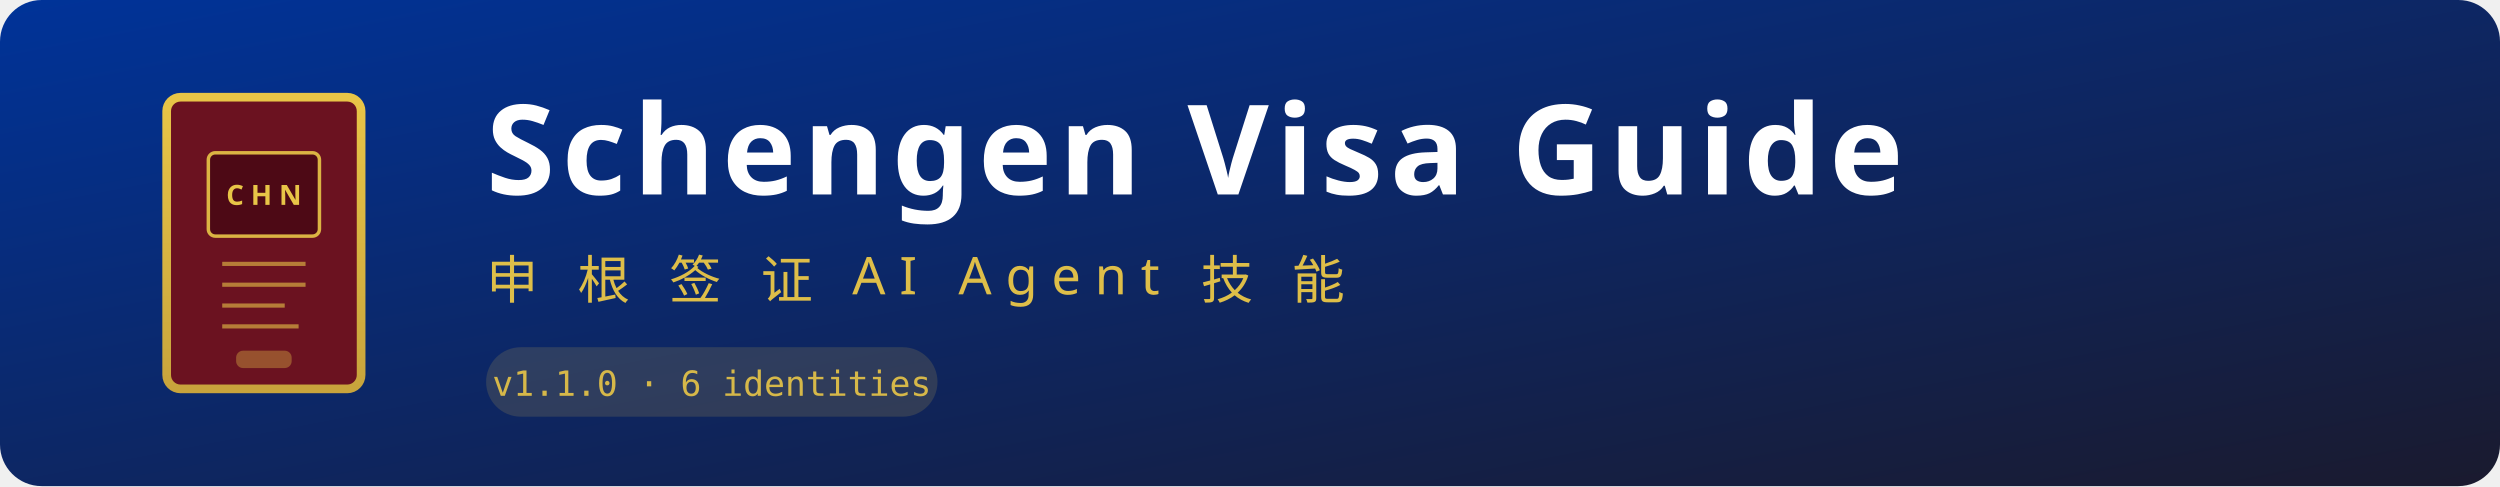
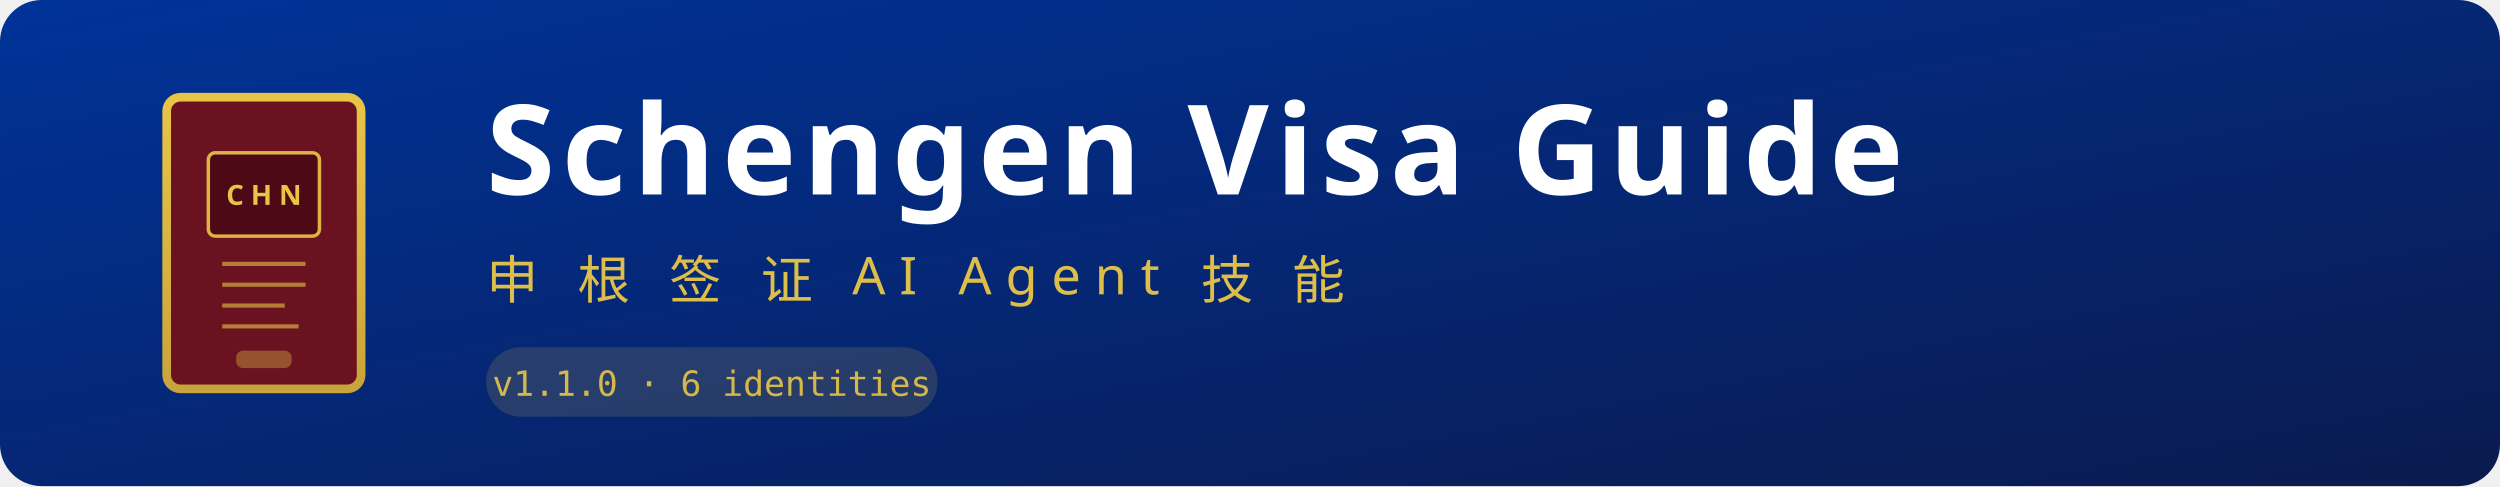
<svg xmlns="http://www.w3.org/2000/svg" viewBox="0 0 720 140" width="720" height="140">
  <defs>
    <linearGradient id="bg" x1="0%" y1="0%" x2="100%" y2="100%">
      <stop offset="0%" style="stop-color:#003399" />
-       <stop offset="100%" style="stop-color:#1a1a2e" />
+       <stop offset="100%" style="stop-color:#0a1a4e" />
    </linearGradient>
    <linearGradient id="gold" x1="0%" y1="0%" x2="0%" y2="100%">
      <stop offset="0%" style="stop-color:#E8C547" />
      <stop offset="100%" style="stop-color:#C8A43C" />
    </linearGradient>
  </defs>
  <rect width="720" height="140" rx="12" fill="url(#bg)" />
  <g transform="translate(48, 28)">
    <rect x="0" y="0" width="56" height="84" rx="4" fill="#6B1220" stroke="url(#gold)" stroke-width="2.5" />
    <rect x="12" y="16" width="32" height="24" rx="2" fill="#4A0814" stroke="#E8C547" stroke-width="1" opacity="0.9" />
    <text x="28" y="31" text-anchor="middle" font-size="8" font-weight="700" fill="#E8C547" font-family="sans-serif" letter-spacing="2">CHN</text>
    <line x1="16" y1="48" x2="40" y2="48" stroke="#E8C547" stroke-width="1.2" opacity="0.6" />
    <line x1="16" y1="54" x2="40" y2="54" stroke="#E8C547" stroke-width="1.2" opacity="0.6" />
    <line x1="16" y1="60" x2="34" y2="60" stroke="#E8C547" stroke-width="1.2" opacity="0.6" />
    <line x1="16" y1="66" x2="38" y2="66" stroke="#E8C547" stroke-width="1.2" opacity="0.6" />
    <rect x="20" y="73" width="16" height="5" rx="2" fill="#E8C547" opacity="0.35" />
  </g>
  <text x="140" y="56" font-family="system-ui, sans-serif" font-size="36" font-weight="700" fill="#FFFFFF" letter-spacing="2">
    Schengen Visa Guide
  </text>
  <text x="140" y="86" font-family="system-ui, sans-serif" font-size="15" fill="#E8C547" letter-spacing="4" opacity="0.95">
    申 根 签 证 AI Agent 技 能
  </text>
  <rect x="140" y="100" width="130" height="20" rx="10" fill="#E8C547" opacity="0.15" />
  <text x="205" y="114" text-anchor="middle" font-family="monospace" font-size="10" fill="#E8C547" opacity="0.9">
    v1.1.0 · 6 identities
  </text>
</svg>
